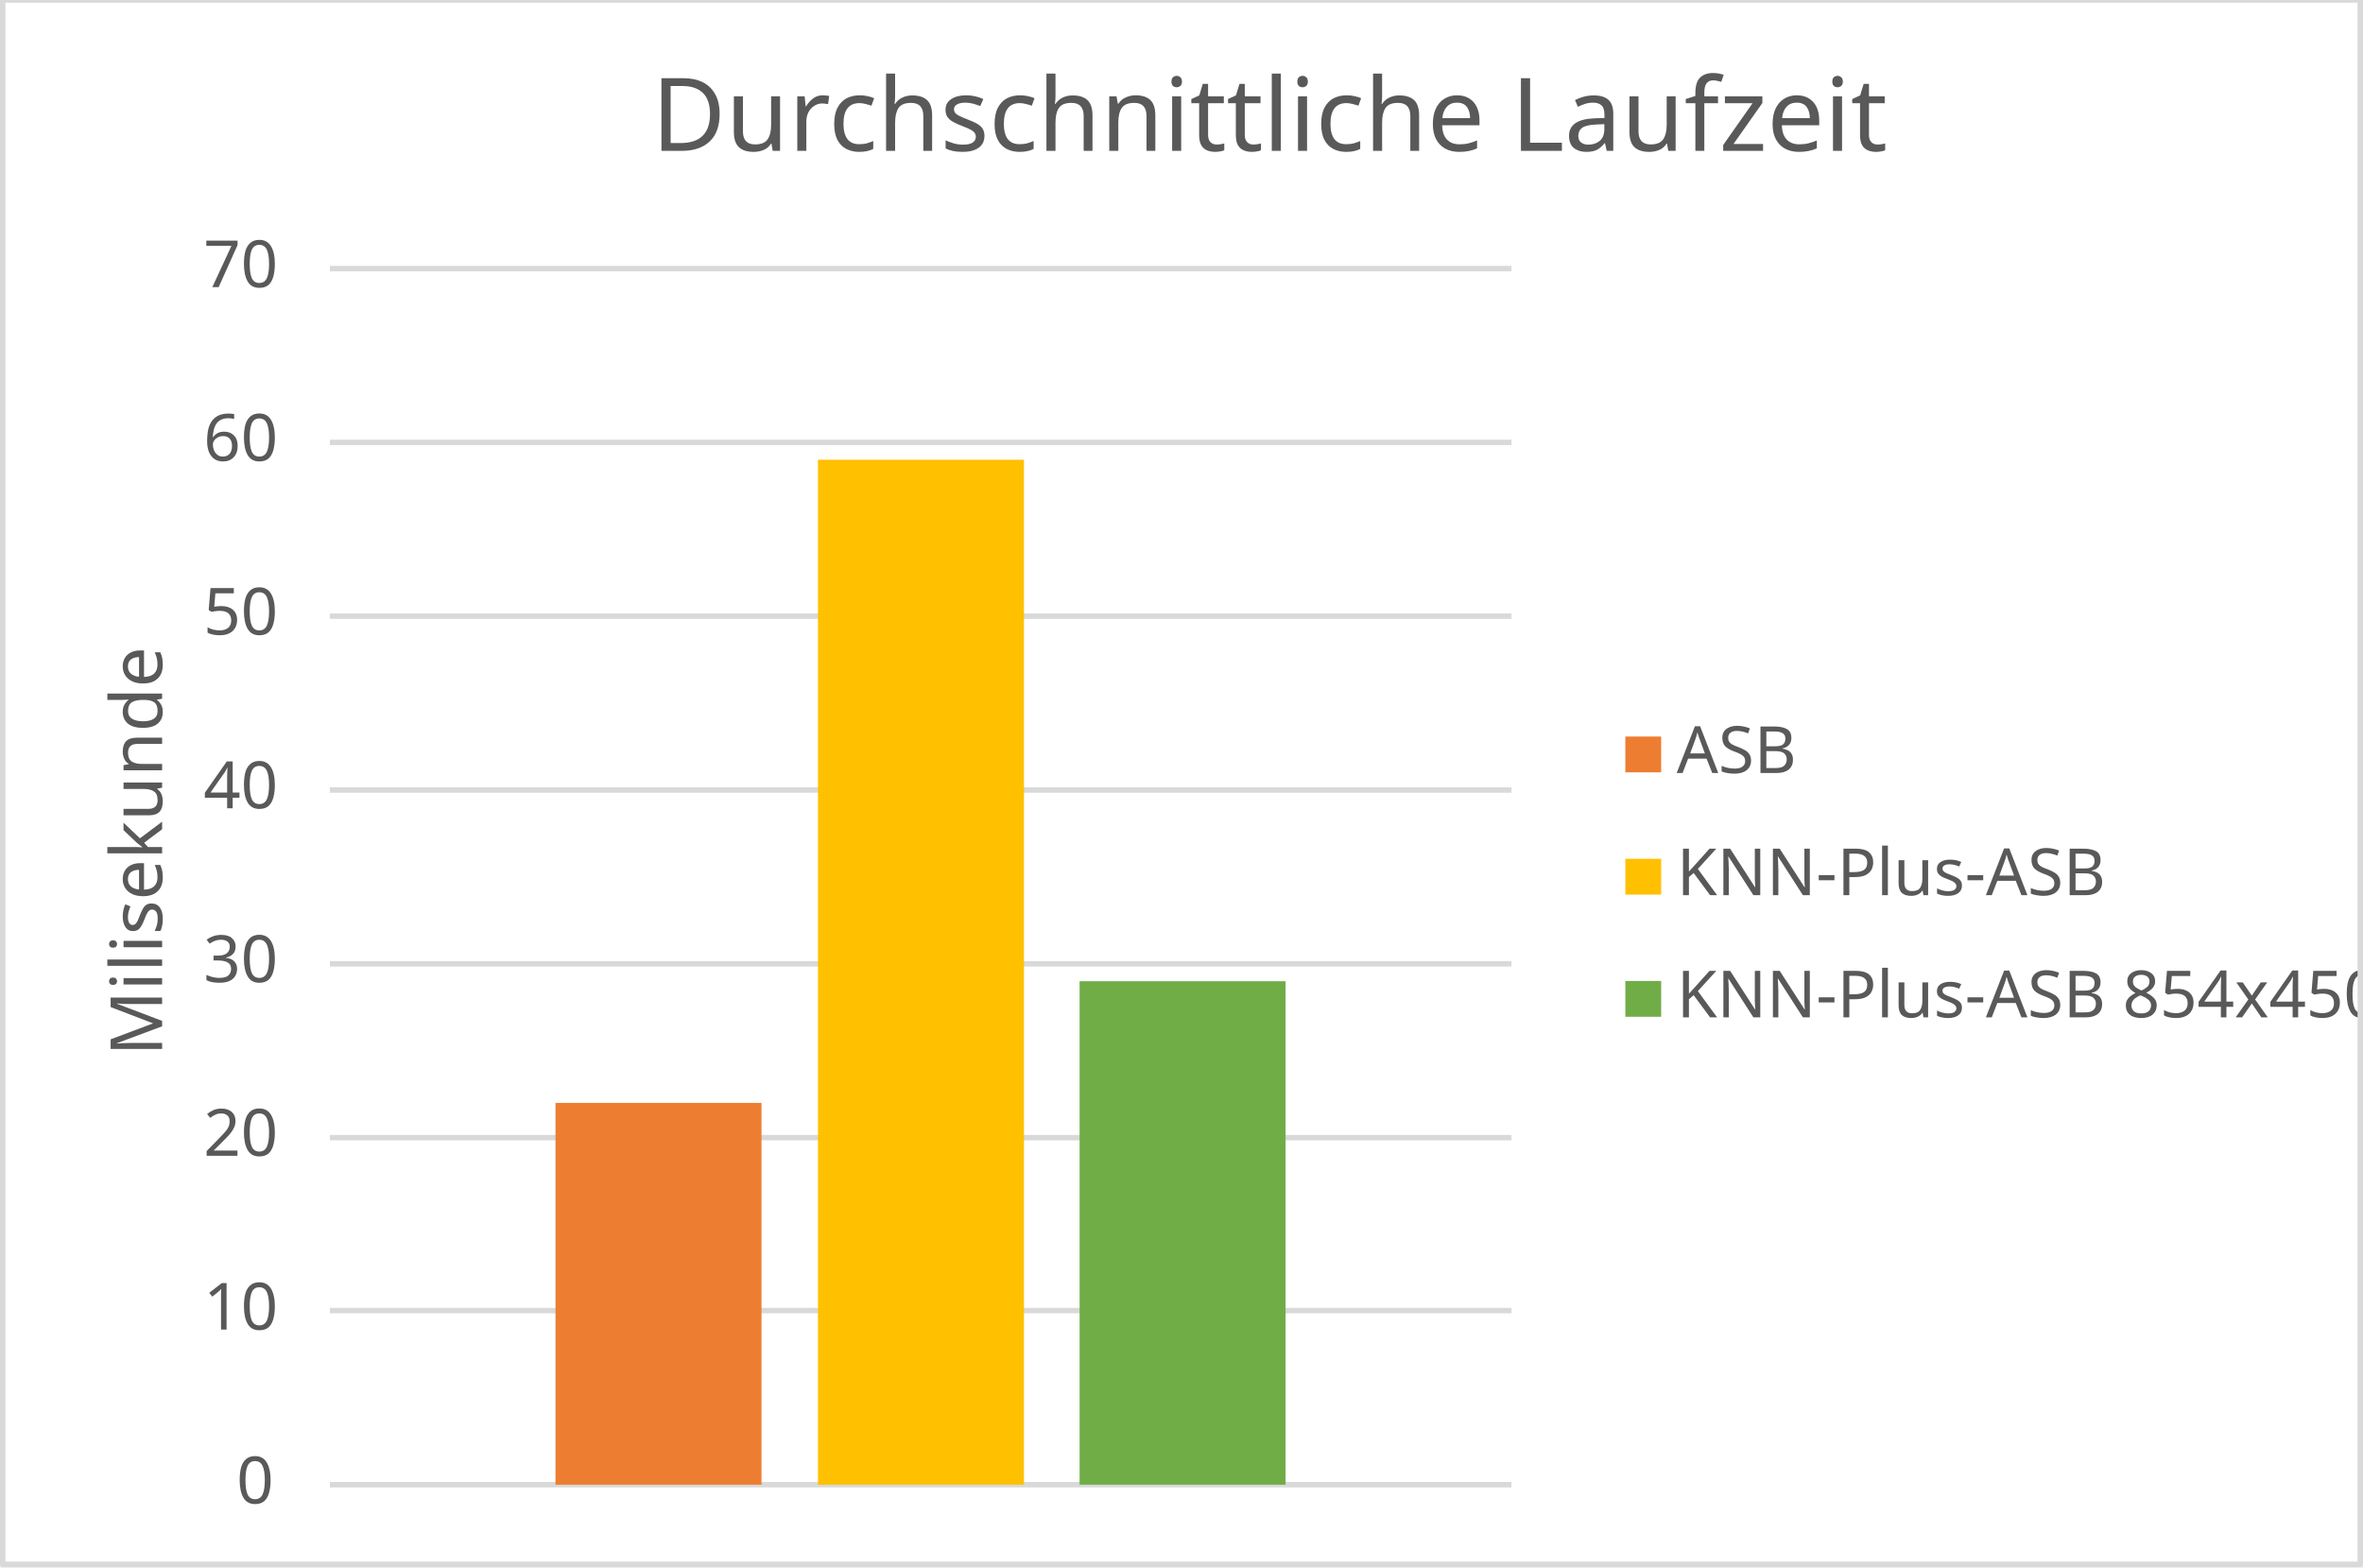
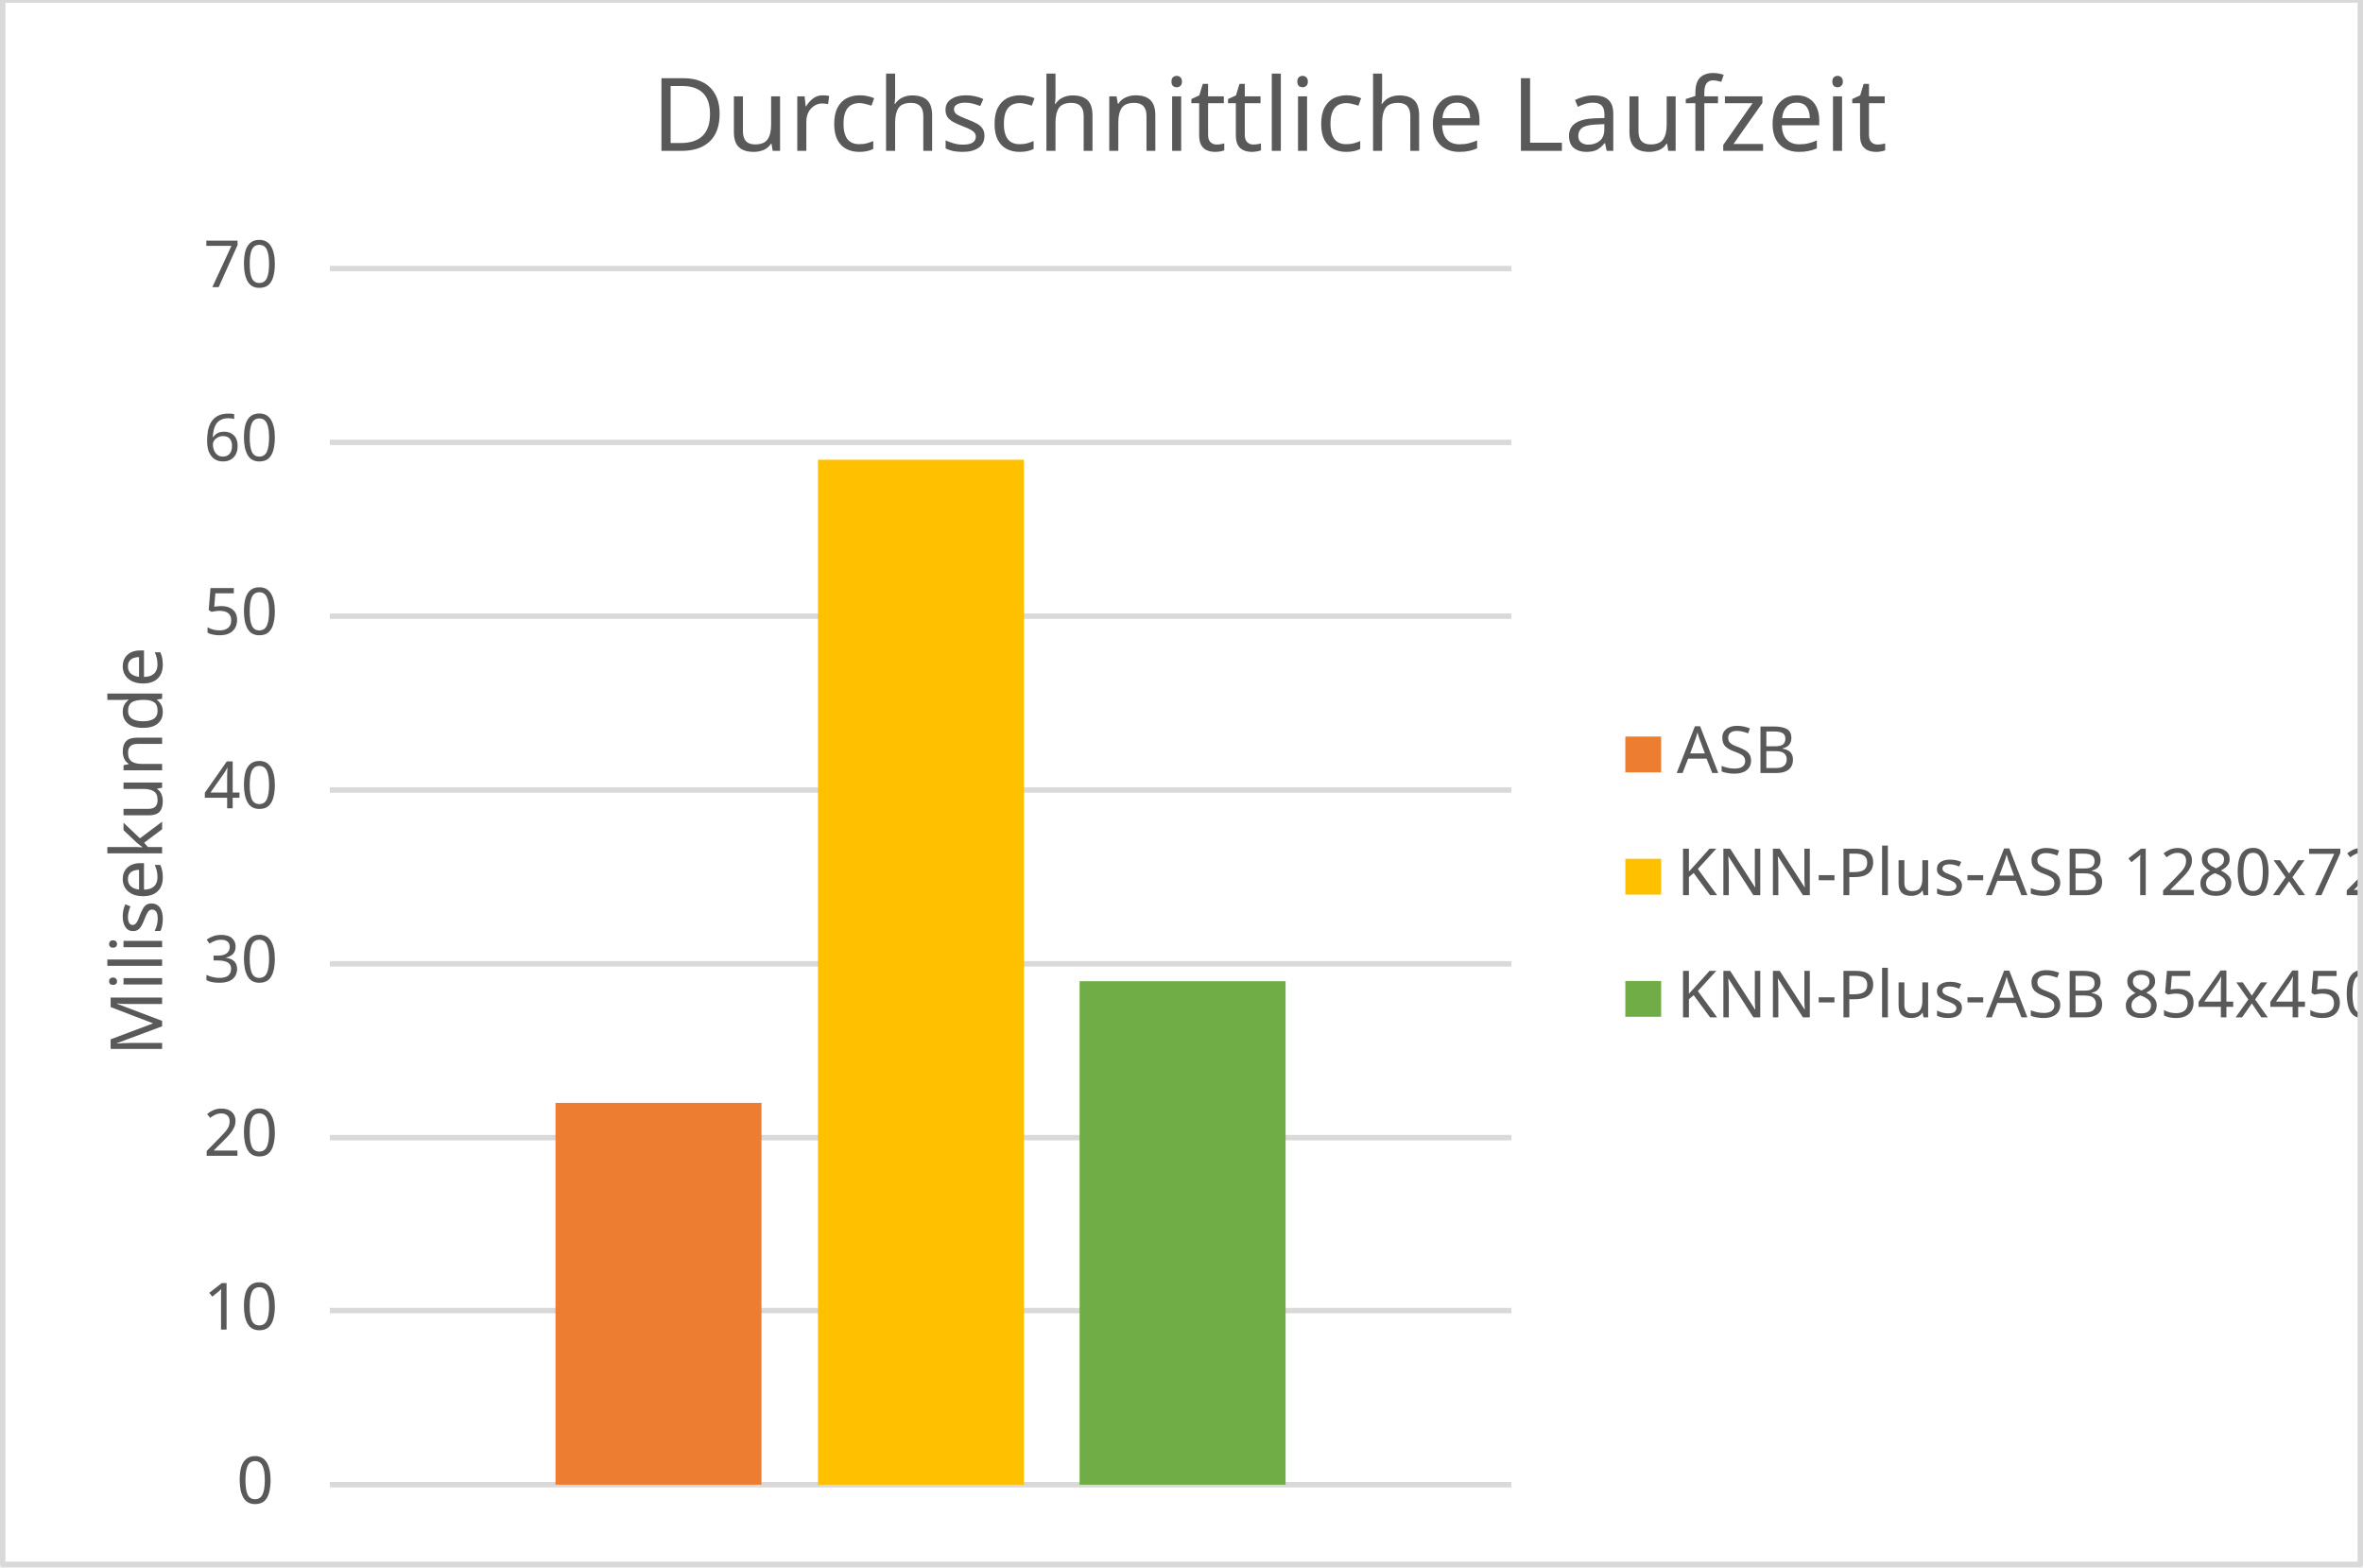
<svg xmlns="http://www.w3.org/2000/svg" version="1.1" id="svg815" xml:space="preserve" width="435" height="288.5" viewBox="0 0 435 288.5">
  <defs id="defs819">
    <clipPath clipPathUnits="userSpaceOnUse" id="clipPath841">
      <path d="m 72,553.92 h 325.44 v 216 H 72 Z" id="path839" style="clip-rule:evenodd" />
    </clipPath>
    <clipPath clipPathUnits="userSpaceOnUse" id="clipPath853">
      <path d="m 72,553.92 h 325.44 v 216 H 72 Z" id="path851" style="clip-rule:evenodd" />
    </clipPath>
    <clipPath clipPathUnits="userSpaceOnUse" id="clipPath865">
      <path d="m 72,553.92 h 325.44 v 216 H 72 Z" id="path863" style="clip-rule:evenodd" />
    </clipPath>
    <clipPath clipPathUnits="userSpaceOnUse" id="clipPath877">
      <path d="m 72,553.92 h 325.44 v 216 H 72 Z" id="path875" style="clip-rule:evenodd" />
    </clipPath>
    <clipPath clipPathUnits="userSpaceOnUse" id="clipPath889">
      <path d="m 72,553.92 h 325.44 v 216 H 72 Z" id="path887" style="clip-rule:evenodd" />
    </clipPath>
    <clipPath clipPathUnits="userSpaceOnUse" id="clipPath901">
      <path d="m 72,553.92 h 325.44 v 216 H 72 Z" id="path899" style="clip-rule:evenodd" />
    </clipPath>
    <clipPath clipPathUnits="userSpaceOnUse" id="clipPath913">
      <path d="m 72,553.92 h 325.44 v 216 H 72 Z" id="path911" style="clip-rule:evenodd" />
    </clipPath>
    <clipPath clipPathUnits="userSpaceOnUse" id="clipPath925">
      <path d="m 72,553.92 h 325.44 v 216 H 72 Z" id="path923" style="clip-rule:evenodd" />
    </clipPath>
    <clipPath clipPathUnits="userSpaceOnUse" id="clipPath937">
      <path d="m 72,553.92 h 325.44 v 216 H 72 Z" id="path935" style="clip-rule:evenodd" />
    </clipPath>
    <clipPath clipPathUnits="userSpaceOnUse" id="clipPath949">
      <path d="m 72,553.92 h 325.44 v 216 H 72 Z" id="path947" style="clip-rule:evenodd" />
    </clipPath>
    <clipPath clipPathUnits="userSpaceOnUse" id="clipPath963">
      <path d="m 72,553.92 h 325.44 v 216 H 72 Z" id="path961" style="clip-rule:evenodd" />
    </clipPath>
    <clipPath clipPathUnits="userSpaceOnUse" id="clipPath977">
      <path d="m 72,553.92 h 325.44 v 216 H 72 Z" id="path975" style="clip-rule:evenodd" />
    </clipPath>
    <clipPath clipPathUnits="userSpaceOnUse" id="clipPath991">
      <path d="m 72,553.92 h 325.44 v 216 H 72 Z" id="path989" style="clip-rule:evenodd" />
    </clipPath>
    <clipPath clipPathUnits="userSpaceOnUse" id="clipPath1003">
      <path d="M -2.039e-6,544.8 H 595.32 V 769.92 H -2.0389999e-6 Z" id="path1001" style="clip-rule:evenodd" />
    </clipPath>
  </defs>
  <g id="g823" transform="matrix(1.333333,0,0,-1.333333,-95.5,1026.56)">
    <path d="m 72,553.92 h 325.5 v 216 H 72 Z" style="fill:#ffffff;fill-opacity:1;fill-rule:evenodd;stroke:none" id="path825" />
    <path d="m 117.17,564.92 h 163.14 m -163.14,24.04 h 163.14 m -163.14,23.88 h 163.14 m -163.14,24 h 163.14 m -163.14,24 h 163.14 m -163.14,24 h 163.14 m -163.14,24 h 163.14 m -163.14,23.99 h 163.14" style="fill:none;stroke:#d9d9d9;stroke-width:0.75;stroke-linecap:butt;stroke-linejoin:round;stroke-miterlimit:10;stroke-dasharray:none;stroke-opacity:1" id="path827" />
    <path d="m 148.32,564.92 h 28.44 v 52.72 h -28.44 z" style="fill:#ed7d31;fill-opacity:1;fill-rule:nonzero;stroke:none" id="path829" />
    <path d="M 184.56,564.92 H 213 v 141.52 h -28.44 z" style="fill:#ffc000;fill-opacity:1;fill-rule:nonzero;stroke:none" id="path831" />
    <path d="m 220.68,564.92 h 28.44 v 69.52 h -28.44 z" style="fill:#70ad47;fill-opacity:1;fill-rule:nonzero;stroke:none" id="path833" />
    <g id="g835">
      <g id="g837" clip-path="url(#clipPath841)">
        <text transform="matrix(1,0,0,-1,104.28,562.34)" style="font-variant:normal;font-weight:normal;font-size:9px;font-family:Calibri;-inkscape-font-specification:Calibri;writing-mode:lr-tb;fill:#595959;fill-opacity:1;fill-rule:nonzero;stroke:none" id="text845">
          <tspan x="0" y="0" id="tspan843">0</tspan>
        </text>
      </g>
    </g>
    <g id="g847">
      <g id="g849" clip-path="url(#clipPath853)">
        <text transform="matrix(1,0,0,-1,99.72,586.34)" style="font-variant:normal;font-weight:normal;font-size:9px;font-family:Calibri;-inkscape-font-specification:Calibri;writing-mode:lr-tb;fill:#595959;fill-opacity:1;fill-rule:nonzero;stroke:none" id="text857">
          <tspan x="0 4.56" y="0" id="tspan855">10</tspan>
        </text>
      </g>
    </g>
    <g id="g859">
      <g id="g861" clip-path="url(#clipPath865)">
        <text transform="matrix(1,0,0,-1,99.72,610.34)" style="font-variant:normal;font-weight:normal;font-size:9px;font-family:Calibri;-inkscape-font-specification:Calibri;writing-mode:lr-tb;fill:#595959;fill-opacity:1;fill-rule:nonzero;stroke:none" id="text869">
          <tspan x="0 4.56" y="0" id="tspan867">20</tspan>
        </text>
      </g>
    </g>
    <g id="g871">
      <g id="g873" clip-path="url(#clipPath877)">
        <text transform="matrix(1,0,0,-1,99.72,634.32)" style="font-variant:normal;font-weight:normal;font-size:9px;font-family:Calibri;-inkscape-font-specification:Calibri;writing-mode:lr-tb;fill:#595959;fill-opacity:1;fill-rule:nonzero;stroke:none" id="text881">
          <tspan x="0 4.56" y="0" id="tspan879">30</tspan>
        </text>
      </g>
    </g>
    <g id="g883">
      <g id="g885" clip-path="url(#clipPath889)">
        <text transform="matrix(1,0,0,-1,99.72,658.32)" style="font-variant:normal;font-weight:normal;font-size:9px;font-family:Calibri;-inkscape-font-specification:Calibri;writing-mode:lr-tb;fill:#595959;fill-opacity:1;fill-rule:nonzero;stroke:none" id="text893">
          <tspan x="0 4.56" y="0" id="tspan891">40</tspan>
        </text>
      </g>
    </g>
    <g id="g895">
      <g id="g897" clip-path="url(#clipPath901)">
        <text transform="matrix(1,0,0,-1,99.72,682.3)" style="font-variant:normal;font-weight:normal;font-size:9px;font-family:Calibri;-inkscape-font-specification:Calibri;writing-mode:lr-tb;fill:#595959;fill-opacity:1;fill-rule:nonzero;stroke:none" id="text905">
          <tspan x="0 4.56" y="0" id="tspan903">50</tspan>
        </text>
      </g>
    </g>
    <g id="g907">
      <g id="g909" clip-path="url(#clipPath913)">
        <text transform="matrix(1,0,0,-1,99.72,706.3)" style="font-variant:normal;font-weight:normal;font-size:9px;font-family:Calibri;-inkscape-font-specification:Calibri;writing-mode:lr-tb;fill:#595959;fill-opacity:1;fill-rule:nonzero;stroke:none" id="text917">
          <tspan x="0 4.56" y="0" id="tspan915">60</tspan>
        </text>
      </g>
    </g>
    <g id="g919">
      <g id="g921" clip-path="url(#clipPath925)">
        <text transform="matrix(1,0,0,-1,99.72,730.27)" style="font-variant:normal;font-weight:normal;font-size:9px;font-family:Calibri;-inkscape-font-specification:Calibri;writing-mode:lr-tb;fill:#595959;fill-opacity:1;fill-rule:nonzero;stroke:none" id="text929">
          <tspan x="0 4.56" y="0" id="tspan927">70</tspan>
        </text>
      </g>
    </g>
    <g id="g931">
      <g id="g933" clip-path="url(#clipPath937)">
        <text transform="matrix(-4.4e-8,1,1,4.4e-8,94.008,624.12)" style="font-variant:normal;font-weight:normal;font-size:9.96px;font-family:Calibri;-inkscape-font-specification:Calibri;writing-mode:lr-tb;fill:#595959;fill-opacity:1;fill-rule:nonzero;stroke:none" id="text941">
          <tspan x="0 8.516 10.807 13.097 15.388 19.203 24.123 28.655 33.954 39.222 44.491" y="0" id="tspan939">Milisekunde</tspan>
        </text>
      </g>
    </g>
    <g id="g943">
      <g id="g945" clip-path="url(#clipPath949)">
        <text transform="matrix(1,0,0,-1,161.59,749.09)" style="font-variant:normal;font-weight:normal;font-size:14.04px;font-family:Calibri;-inkscape-font-specification:Calibri;writing-mode:lr-tb;fill:#595959;fill-opacity:1;fill-rule:nonzero;stroke:none" id="text953">
          <tspan x="0 8.635 15.963 20.639 26.522 33.836 39.326 45.265 52.552 59.867 63.096 67.546 72.25 75.479 78.708 84.591 91.906 98.898 102.211 108.108 114.833 122.134 126.332 131.499 138.491 141.72" y="0" id="tspan951">Durchschnittliche Laufzeit</tspan>
        </text>
      </g>
    </g>
    <path d="m 296.03,663.28 h 4.943 v 4.943 H 296.03 Z" style="fill:#ed7d31;fill-opacity:1;fill-rule:evenodd;stroke:none" id="path955" />
    <g id="g957">
      <g id="g959" clip-path="url(#clipPath963)">
        <text transform="matrix(1,0,0,-1,303.12,663.19)" style="font-variant:normal;font-weight:normal;font-size:9px;font-family:Calibri;-inkscape-font-specification:Calibri;writing-mode:lr-tb;fill:#595959;fill-opacity:1;fill-rule:nonzero;stroke:none" id="text967">
          <tspan x="0 5.157 9.351" y="0" id="tspan965">ASB</tspan>
        </text>
      </g>
    </g>
    <path d="m 296.03,646.4 h 4.943 v 4.943 H 296.03 Z" style="fill:#ffc000;fill-opacity:1;fill-rule:evenodd;stroke:none" id="path969" />
    <g id="g971">
      <g id="g973" clip-path="url(#clipPath977)">
        <text transform="matrix(1,0,0,-1,303.12,646.32)" style="font-variant:normal;font-weight:normal;font-size:9px;font-family:Calibri;-inkscape-font-specification:Calibri;writing-mode:lr-tb;fill:#595959;fill-opacity:1;fill-rule:nonzero;stroke:none" id="text981">
-           <tspan x="0 4.68 10.44 16.308 19.062 23.742 25.785 30.465 33.948 36.702 41.976 46.053" y="0" id="tspan979">KNN-Plus-ASB</tspan>
+           <tspan x="0 4.68 10.44 16.308 19.062 23.742 25.785 30.465 33.948 36.702 41.976 46.053" y="0" id="tspan979">KNN-Plus-ASB 1280x720</tspan>
        </text>
      </g>
    </g>
    <path d="m 296.03,629.53 h 4.943 v 4.943 H 296.03 Z" style="fill:#70ad47;fill-opacity:1;fill-rule:evenodd;stroke:none" id="path983" />
    <g id="g985">
      <g id="g987" clip-path="url(#clipPath991)">
        <text transform="matrix(1,0,0,-1,303.12,629.45)" style="font-variant:normal;font-weight:normal;font-size:9px;font-family:Calibri;-inkscape-font-specification:Calibri;writing-mode:lr-tb;fill:#595959;fill-opacity:1;fill-rule:nonzero;stroke:none" id="text995">
          <tspan x="0 4.68 10.44 16.308 19.062 23.742 25.785 30.465 33.948 36.702 41.976 46.053 50.949 53.001 57.564 62.127 66.69 70.632 75.195 79.758" y="0" id="tspan993">KNN-Plus-ASB 854x450</tspan>
        </text>
      </g>
    </g>
    <g id="g997">
      <g id="g999" clip-path="url(#clipPath1003)">
        <path d="m 72,553.92 h 325.5 v 216 H 72 Z" style="fill:none;stroke:#d9d9d9;stroke-width:0.75;stroke-linecap:butt;stroke-linejoin:round;stroke-miterlimit:10;stroke-dasharray:none;stroke-opacity:1" id="path1005" />
      </g>
    </g>
  </g>
</svg>
